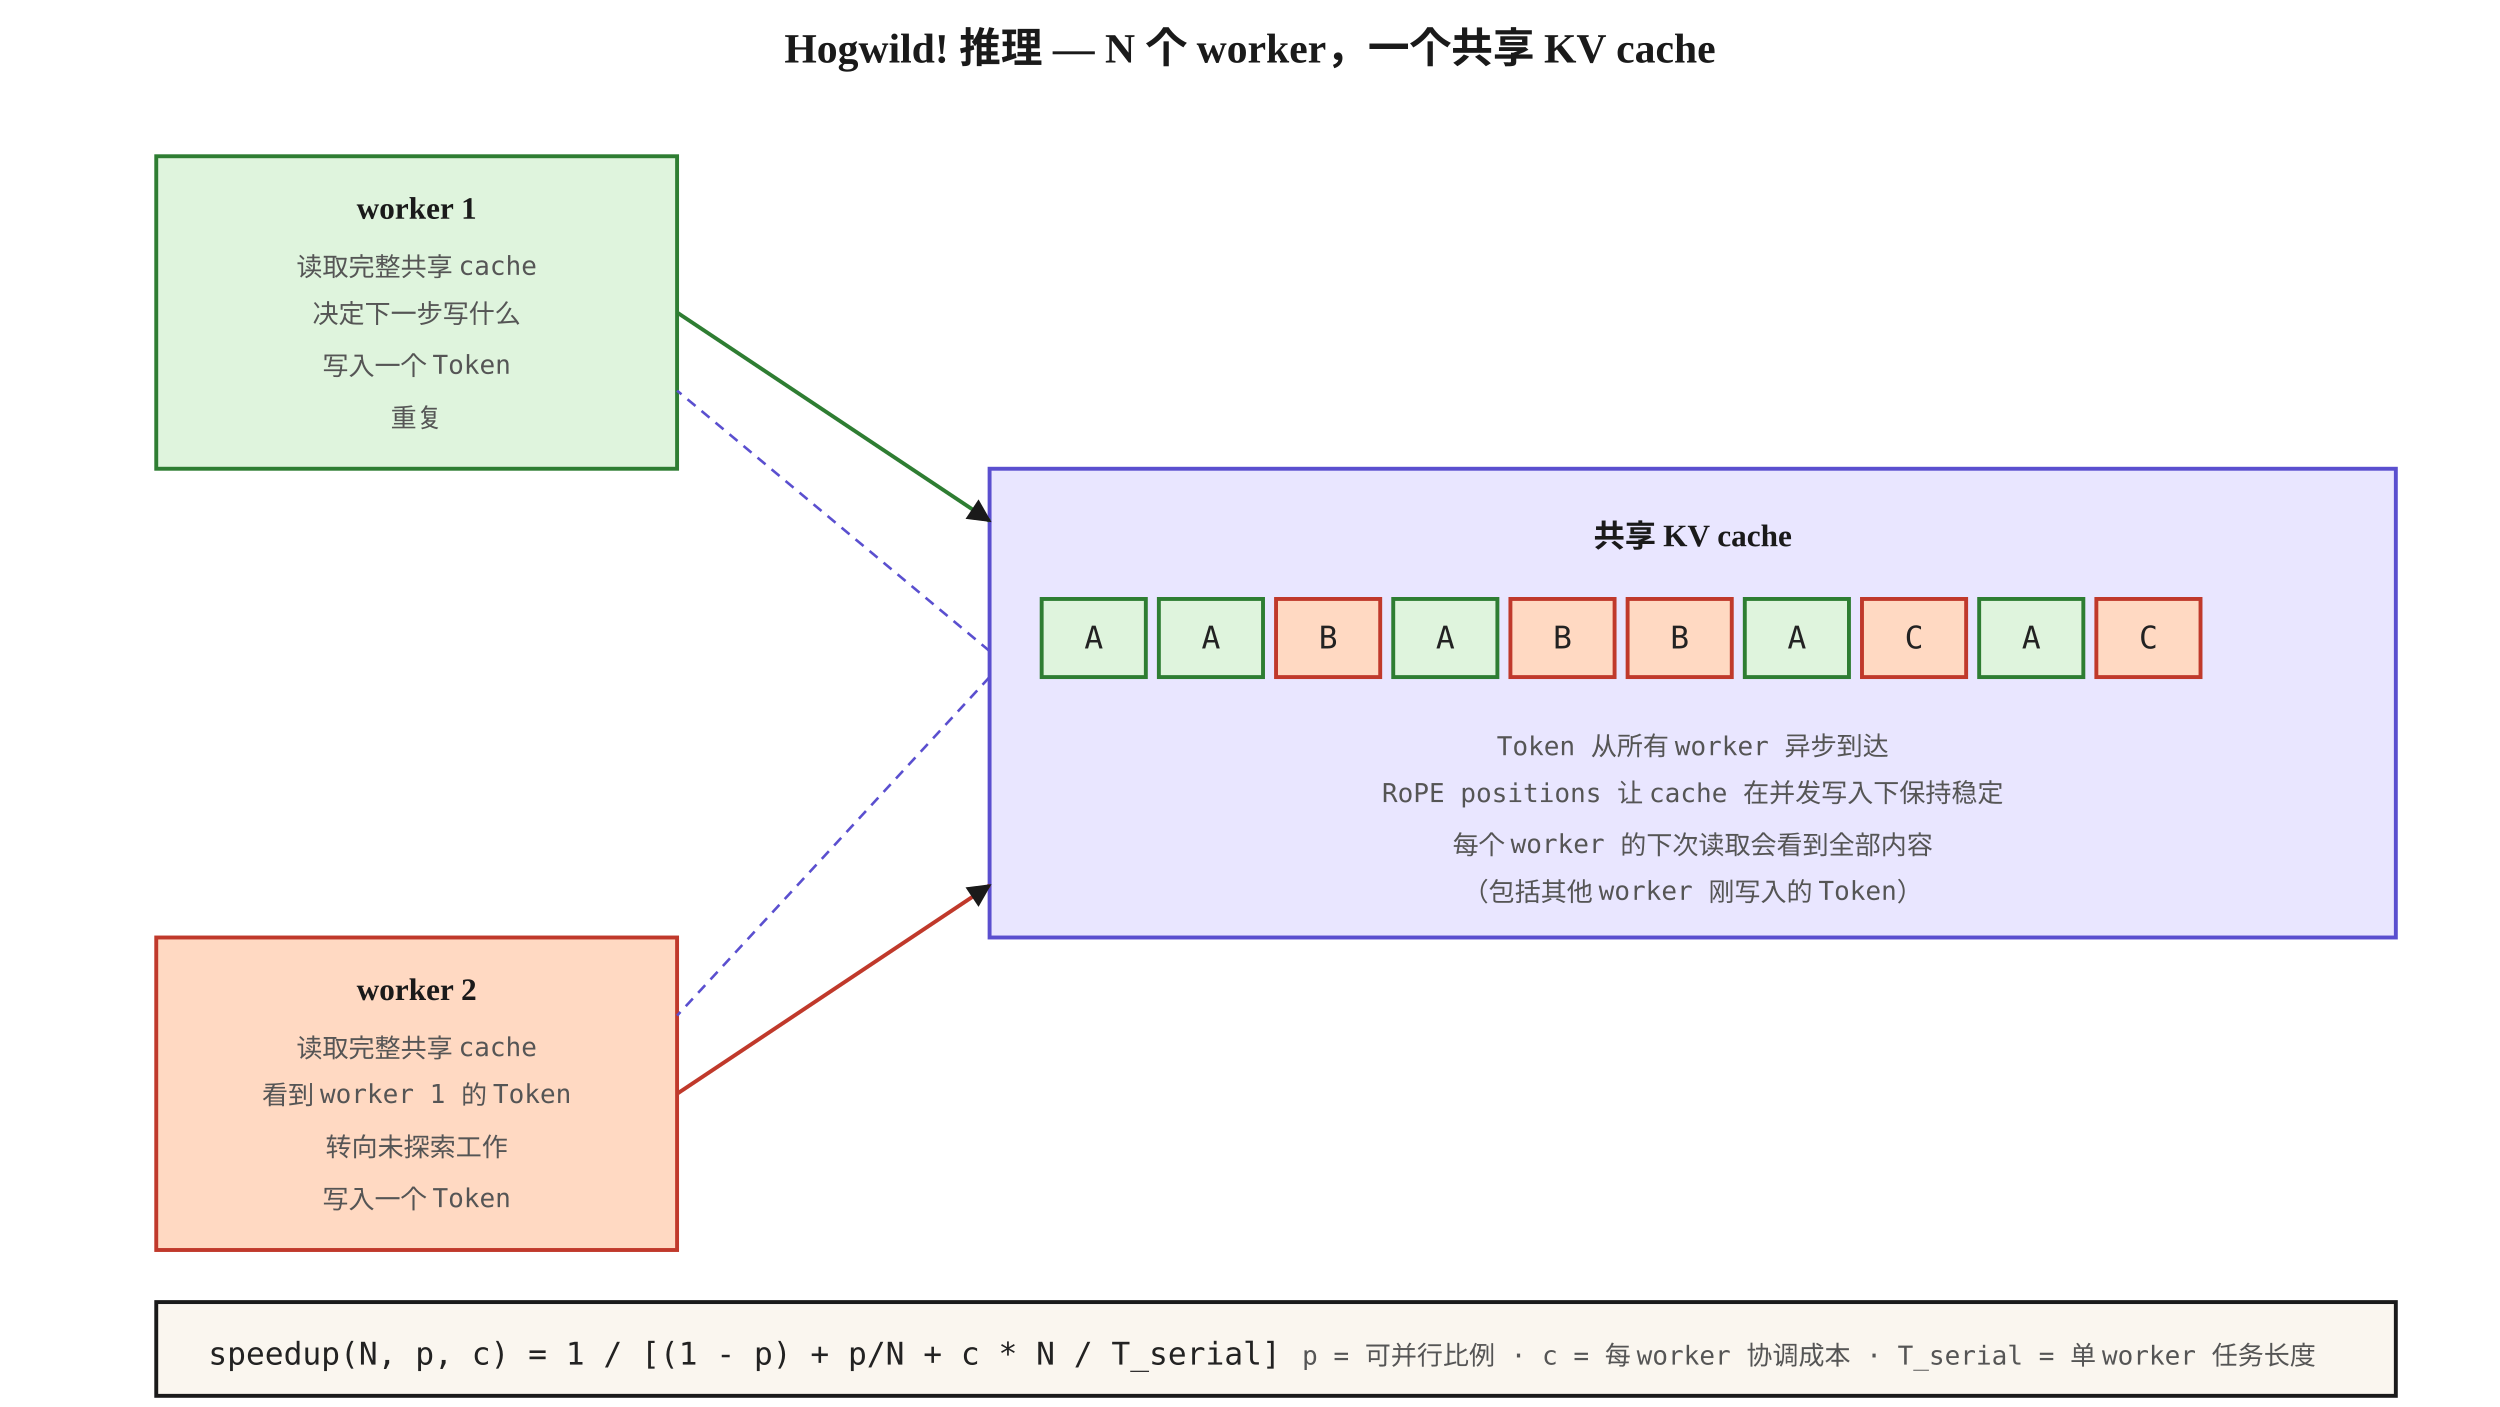
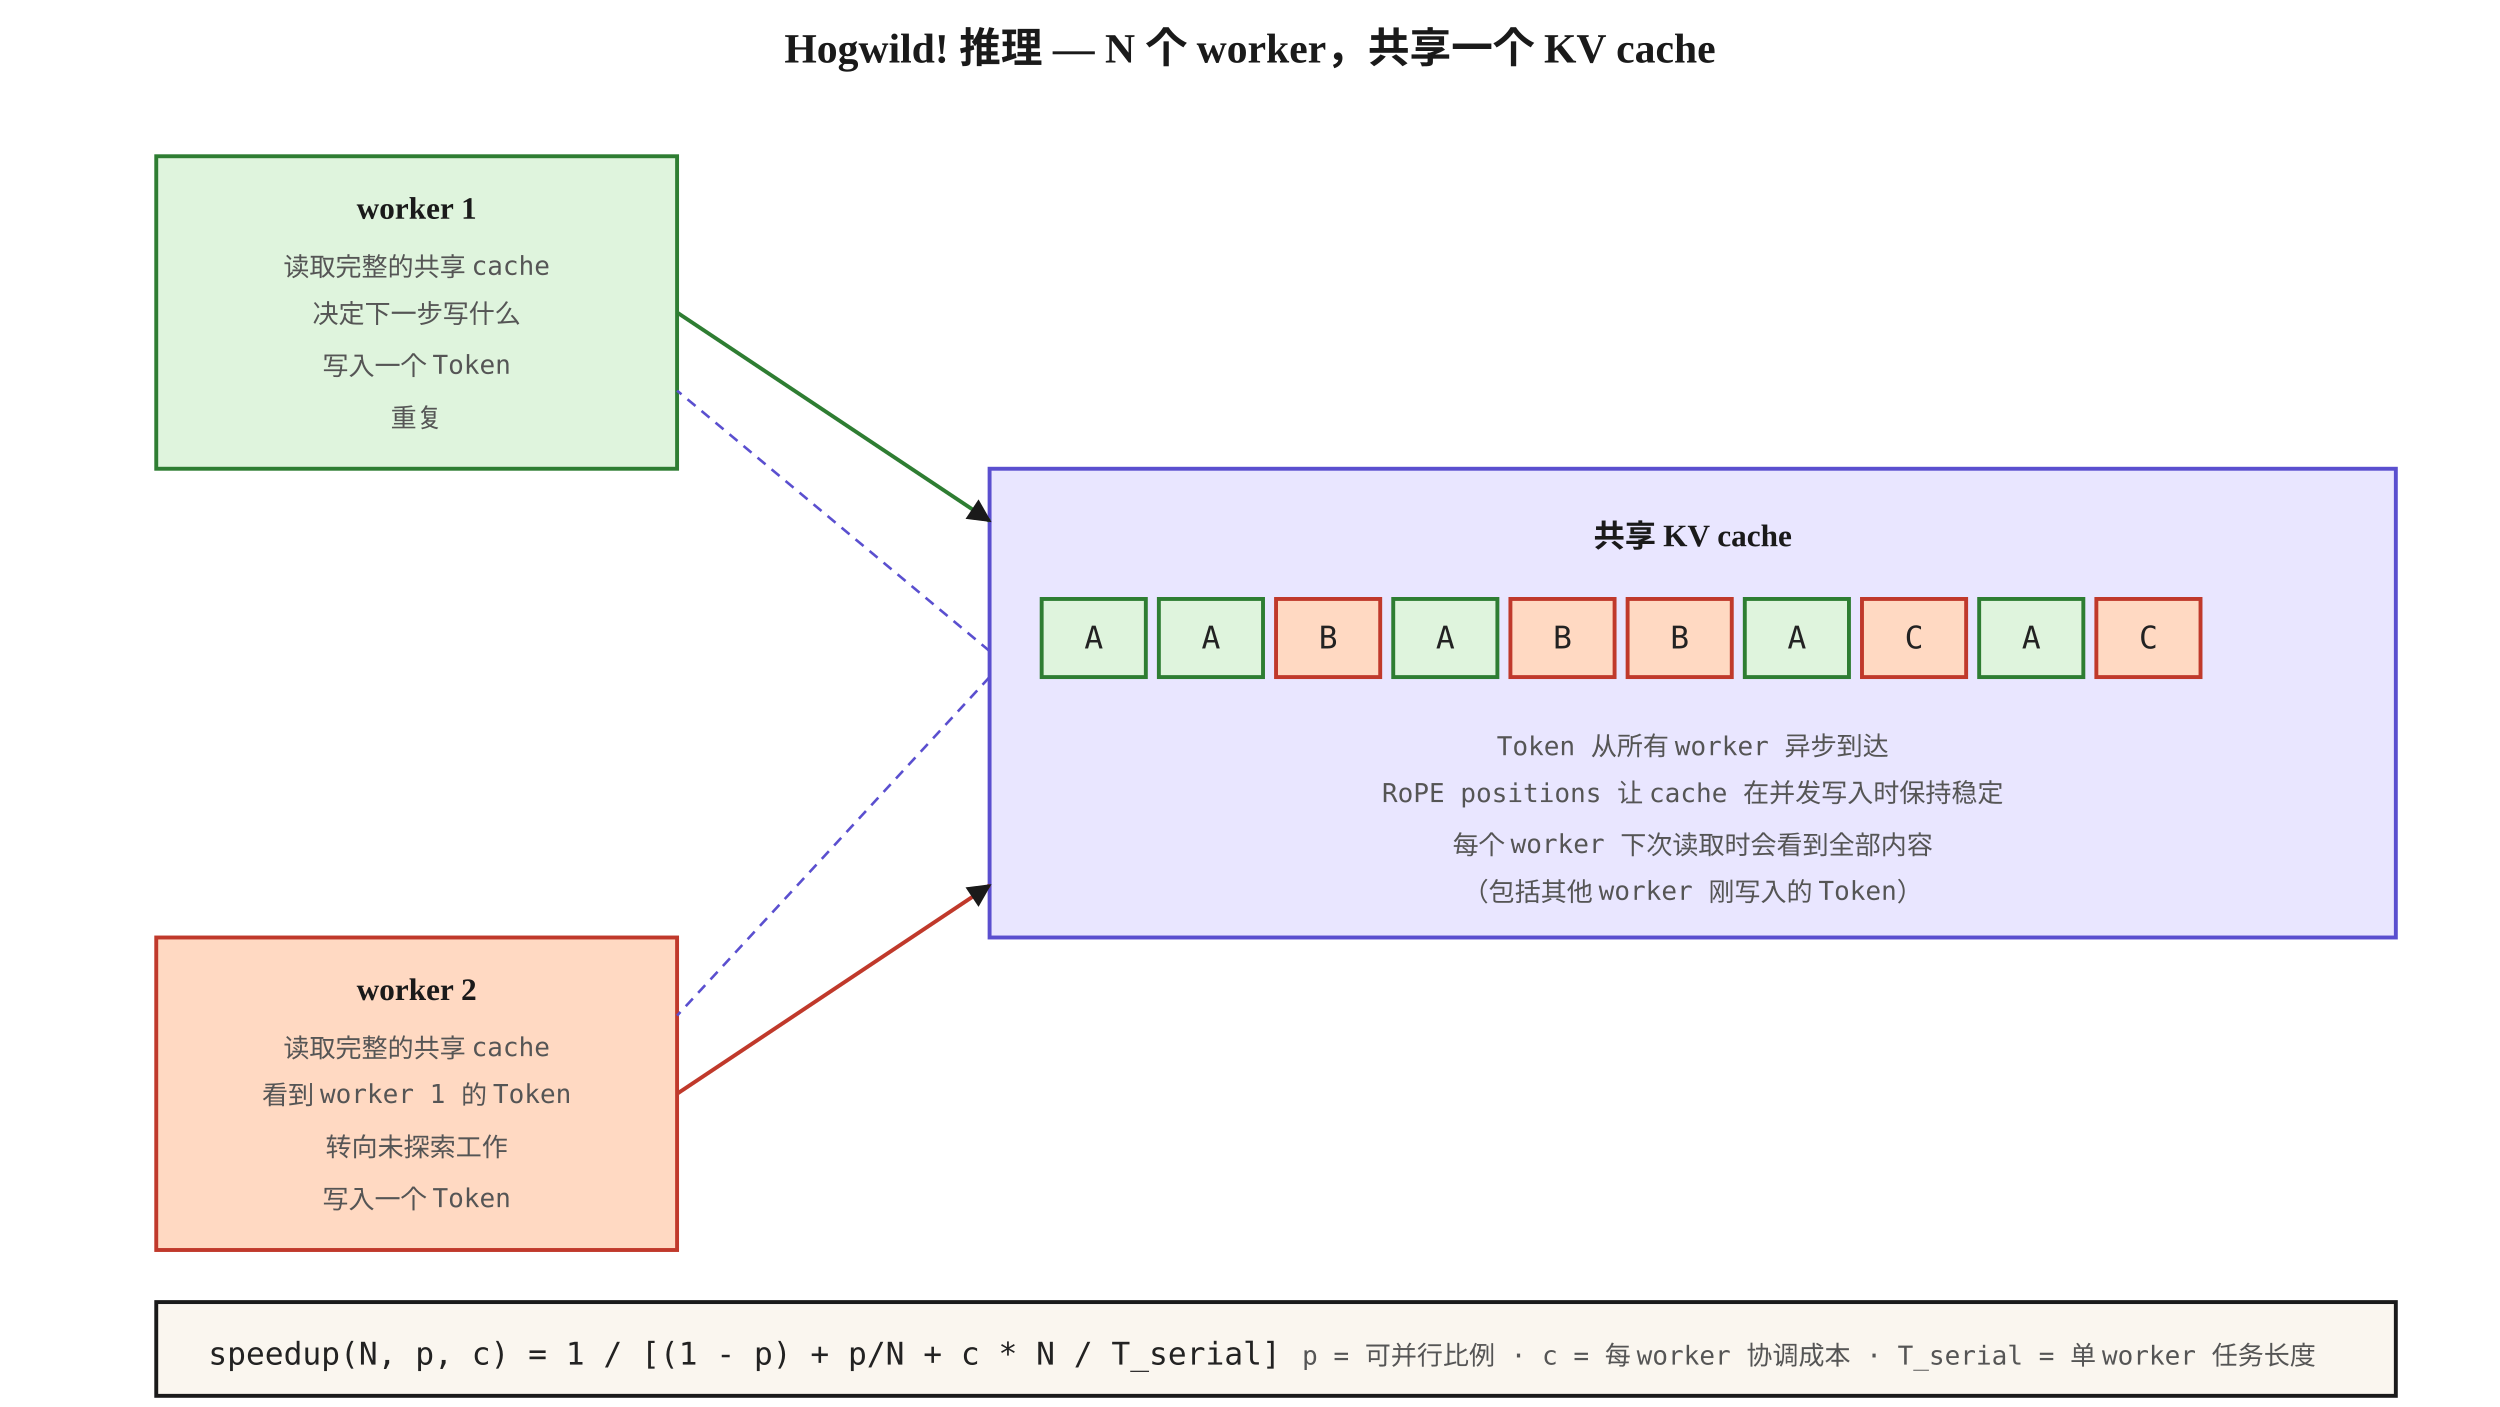
<svg xmlns="http://www.w3.org/2000/svg" viewBox="0 0 960 540" font-family="Georgia, 'Times New Roman', serif">
  <defs>
    <marker id="arrow" viewBox="0 0 10 10" refX="9" refY="5" markerWidth="6" markerHeight="6" orient="auto">
      <path d="M0,0 L10,5 L0,10 z" fill="#1a1a1a" />
    </marker>
    <style>
      .box { fill: #faf6ef; stroke: #1a1a1a; stroke-width: 1.5; }
      .worker1 { fill: #dff4dd; stroke: #2e7d32; stroke-width: 1.5; }
      .worker2 { fill: #ffd9c2; stroke: #c0392b; stroke-width: 1.5; }
      .cache { fill: #e9e6ff; stroke: #5a4fcf; stroke-width: 1.5; }
      .label { font-size: 13px; font-weight: 600; fill: #1a1a1a; }
      .step { font-size: 12px; font-family: 'Menlo', monospace; fill: #222; }
      .small { font-size: 10px; font-family: 'Menlo', monospace; fill: #555; }
      .caption { font-size: 11px; fill: #555; font-style: italic; }
      .title { font-size: 16px; font-weight: 700; fill: #1a1a1a; }
      .head { font-size: 12px; font-weight: 700; fill: #1a1a1a; }
    </style>
  </defs>
-   <text x="480" y="24" text-anchor="middle" class="title">Hogwild! 推理 — N 个 worker，一个共享 KV cache</text>
+   <text x="480" y="24" text-anchor="middle" class="title">Hogwild! 推理 — N 个 worker，共享一个 KV cache</text>
  <rect x="60" y="60" width="200" height="120" class="worker1" />
  <text x="160" y="84" text-anchor="middle" class="head">worker 1</text>
-   <text x="160" y="106" text-anchor="middle" class="small">读取完整共享 cache</text>
+   <text x="160" y="106" text-anchor="middle" class="small">读取完整的共享 cache</text>
  <text x="160" y="124" text-anchor="middle" class="small">决定下一步写什么</text>
  <text x="160" y="144" text-anchor="middle" class="small">写入一个 Token</text>
  <text x="160" y="164" text-anchor="middle" class="small">重复</text>
  <rect x="60" y="360" width="200" height="120" class="worker2" />
  <text x="160" y="384" text-anchor="middle" class="head">worker 2</text>
-   <text x="160" y="406" text-anchor="middle" class="small">读取完整共享 cache</text>
+   <text x="160" y="406" text-anchor="middle" class="small">读取完整的共享 cache</text>
  <text x="160" y="424" text-anchor="middle" class="small">看到 worker 1 的 Token</text>
  <text x="160" y="444" text-anchor="middle" class="small">转向未探索工作</text>
  <text x="160" y="464" text-anchor="middle" class="small">写入一个 Token</text>
  <rect x="380" y="180" width="540" height="180" class="cache" />
  <text x="650" y="210" text-anchor="middle" class="head">共享 KV cache</text>
  <rect x="400" y="230" width="40" height="30" class="worker1" />
  <text x="420" y="249" text-anchor="middle" class="step">A</text>
  <rect x="445" y="230" width="40" height="30" class="worker1" />
  <text x="465" y="249" text-anchor="middle" class="step">A</text>
  <rect x="490" y="230" width="40" height="30" class="worker2" />
  <text x="510" y="249" text-anchor="middle" class="step">B</text>
  <rect x="535" y="230" width="40" height="30" class="worker1" />
  <text x="555" y="249" text-anchor="middle" class="step">A</text>
  <rect x="580" y="230" width="40" height="30" class="worker2" />
  <text x="600" y="249" text-anchor="middle" class="step">B</text>
  <rect x="625" y="230" width="40" height="30" class="worker2" />
  <text x="645" y="249" text-anchor="middle" class="step">B</text>
  <rect x="670" y="230" width="40" height="30" class="worker1" />
  <text x="690" y="249" text-anchor="middle" class="step">A</text>
  <rect x="715" y="230" width="40" height="30" class="worker2" />
  <text x="735" y="249" text-anchor="middle" class="step">C</text>
  <rect x="760" y="230" width="40" height="30" class="worker1" />
  <text x="780" y="249" text-anchor="middle" class="step">A</text>
  <rect x="805" y="230" width="40" height="30" class="worker2" />
  <text x="825" y="249" text-anchor="middle" class="step">C</text>
  <text x="650" y="290" text-anchor="middle" class="small">Token 从所有 worker 异步到达</text>
-   <text x="650" y="308" text-anchor="middle" class="small">RoPE positions 让 cache 在并发写入下保持稳定</text>
-   <text x="650" y="328" text-anchor="middle" class="small">每个 worker 的下次读取会看到全部内容</text>
+   <text x="650" y="308" text-anchor="middle" class="small">RoPE positions 让 cache 在并发写入时保持稳定</text>
+   <text x="650" y="328" text-anchor="middle" class="small">每个 worker 下次读取时会看到全部内容</text>
  <text x="650" y="346" text-anchor="middle" class="small">（包括其他 worker 刚写入的 Token）</text>
  <line x1="260" y1="120" x2="380" y2="200" stroke="#2e7d32" stroke-width="1.5" marker-end="url(#arrow)" />
  <line x1="260" y1="420" x2="380" y2="340" stroke="#c0392b" stroke-width="1.5" marker-end="url(#arrow)" />
  <line x1="380" y1="250" x2="260" y2="150" stroke="#5a4fcf" stroke-width="1.0" stroke-dasharray="4,3" />
  <line x1="380" y1="260" x2="260" y2="390" stroke="#5a4fcf" stroke-width="1.0" stroke-dasharray="4,3" />
  <rect x="60" y="500" width="860" height="36" class="box" />
  <text x="80" y="524" class="step">speedup(N, p, c) = 1 / [(1 - p) + p/N + c * N / T_serial]</text>
  <text x="500" y="524" class="small">p = 可并行比例 · c = 每 worker 协调成本 · T_serial = 单 worker 任务长度</text>
</svg>
